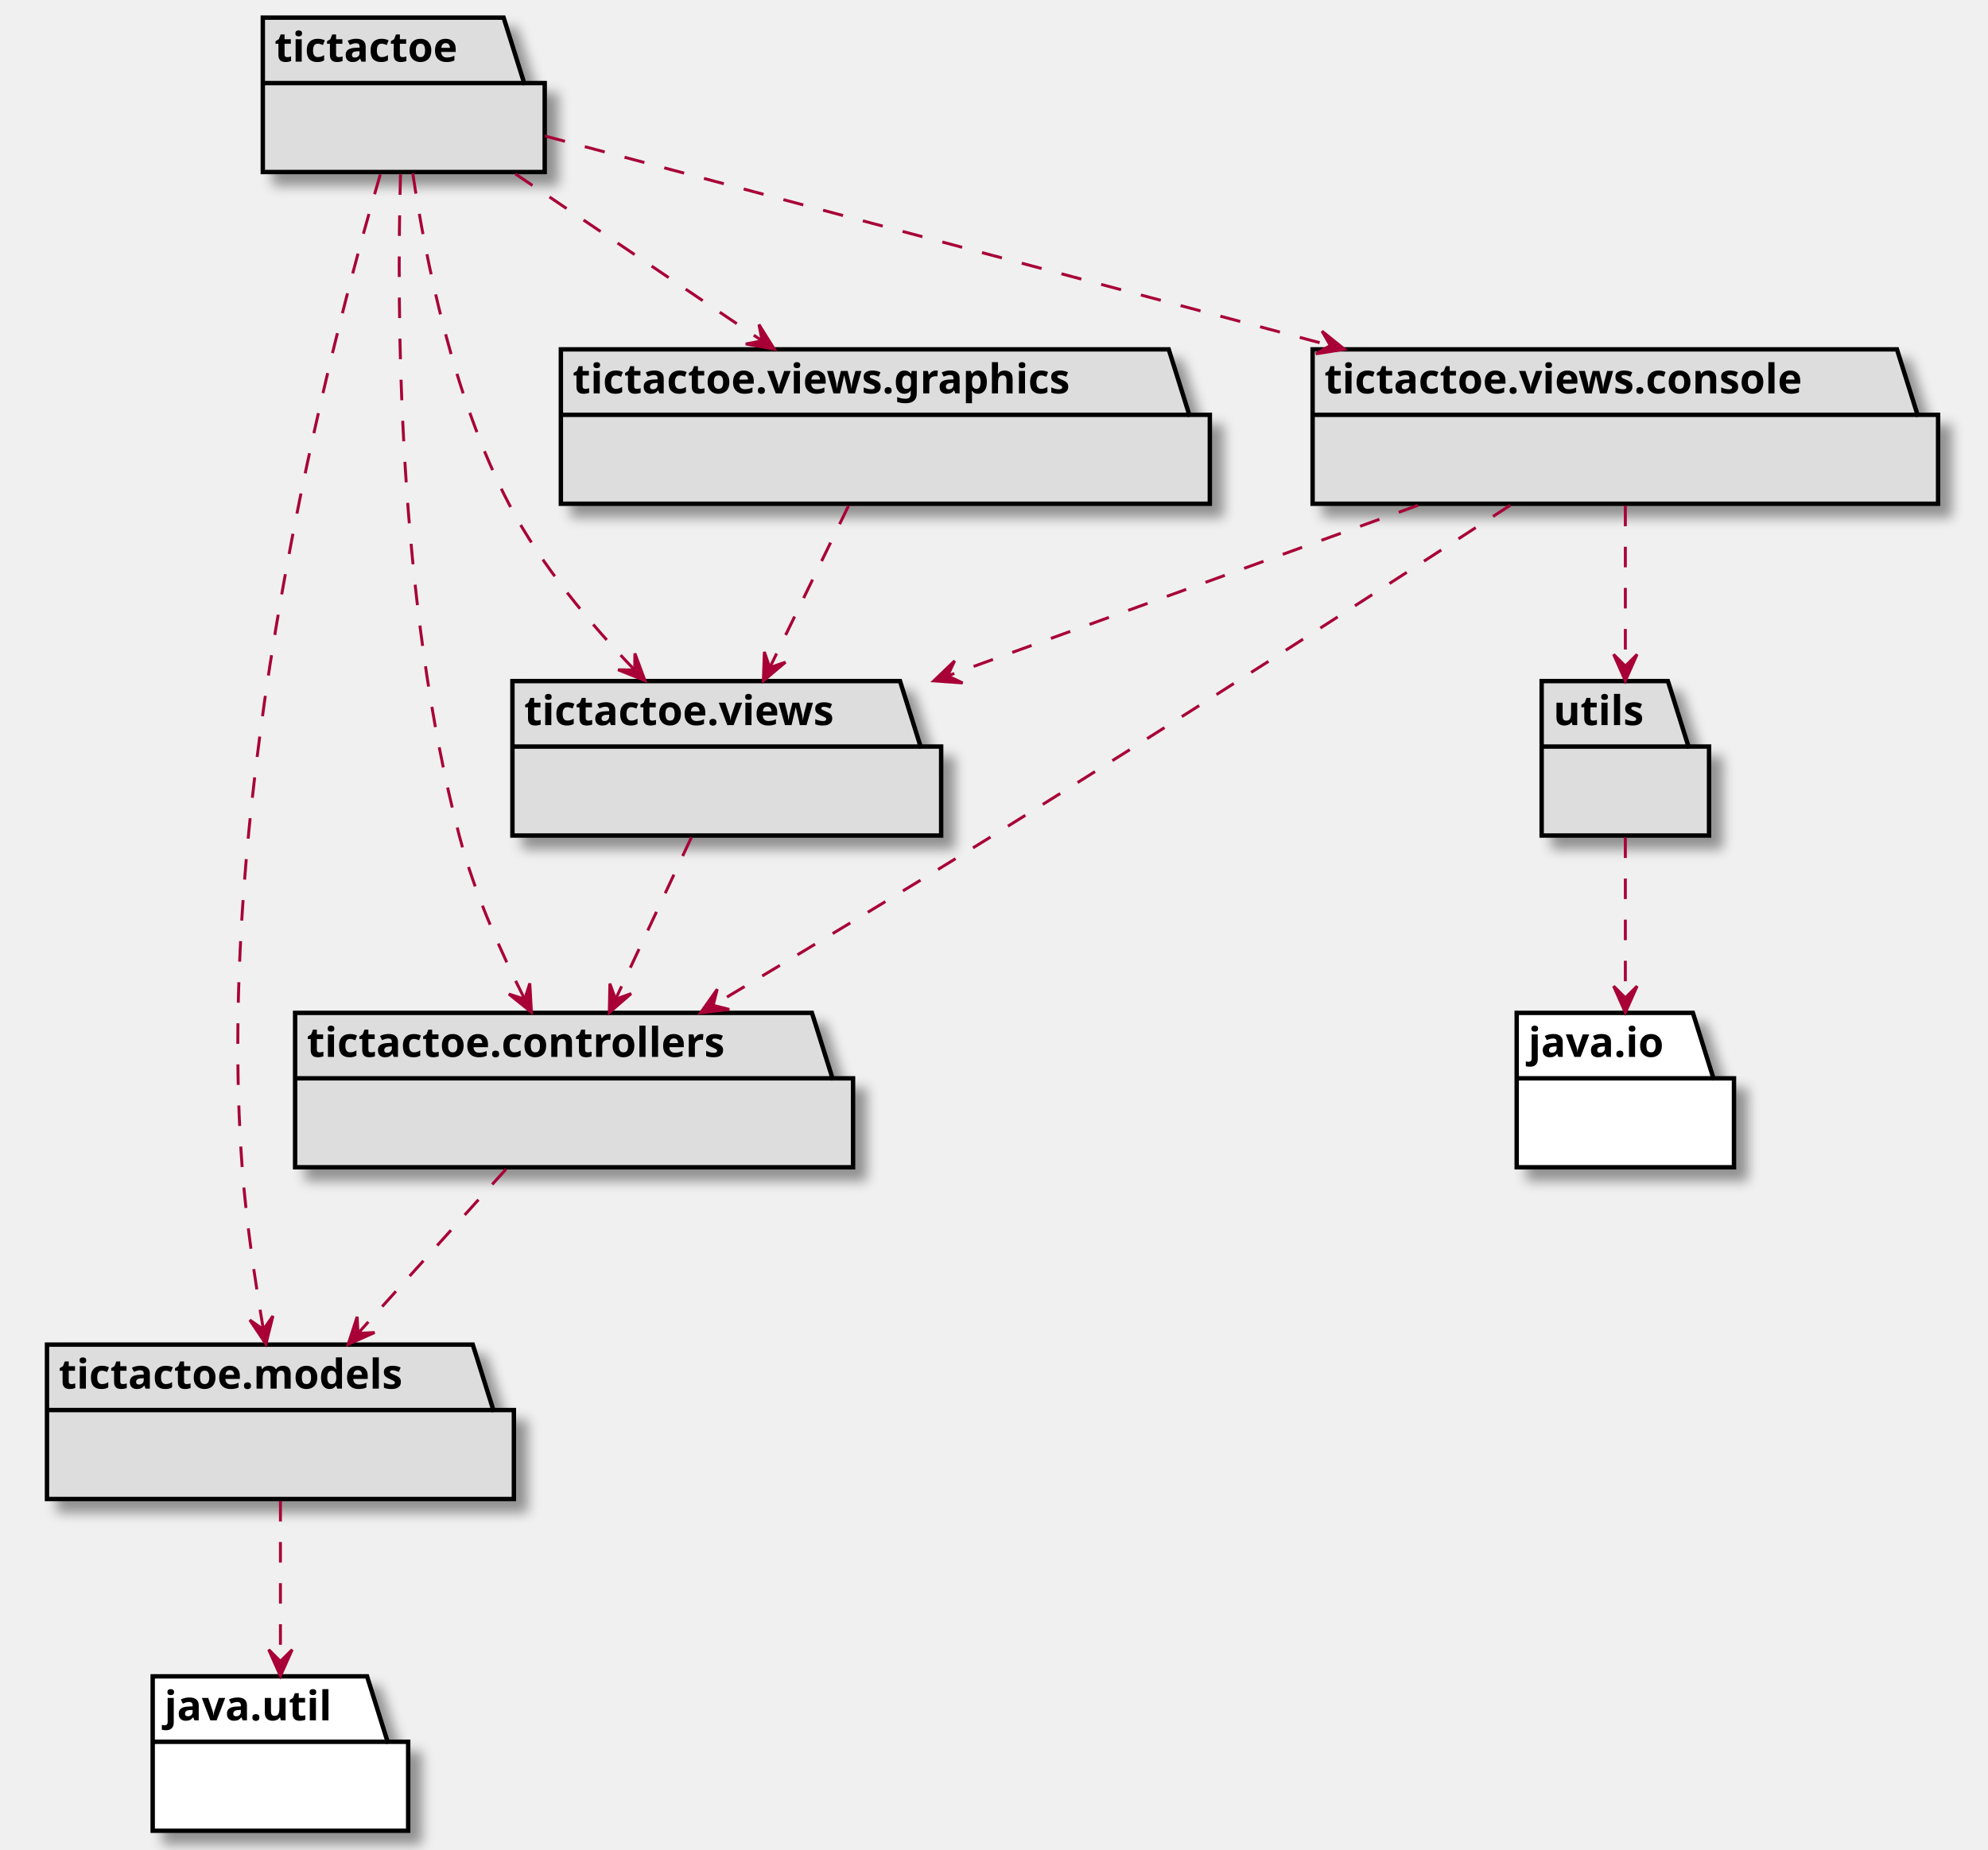
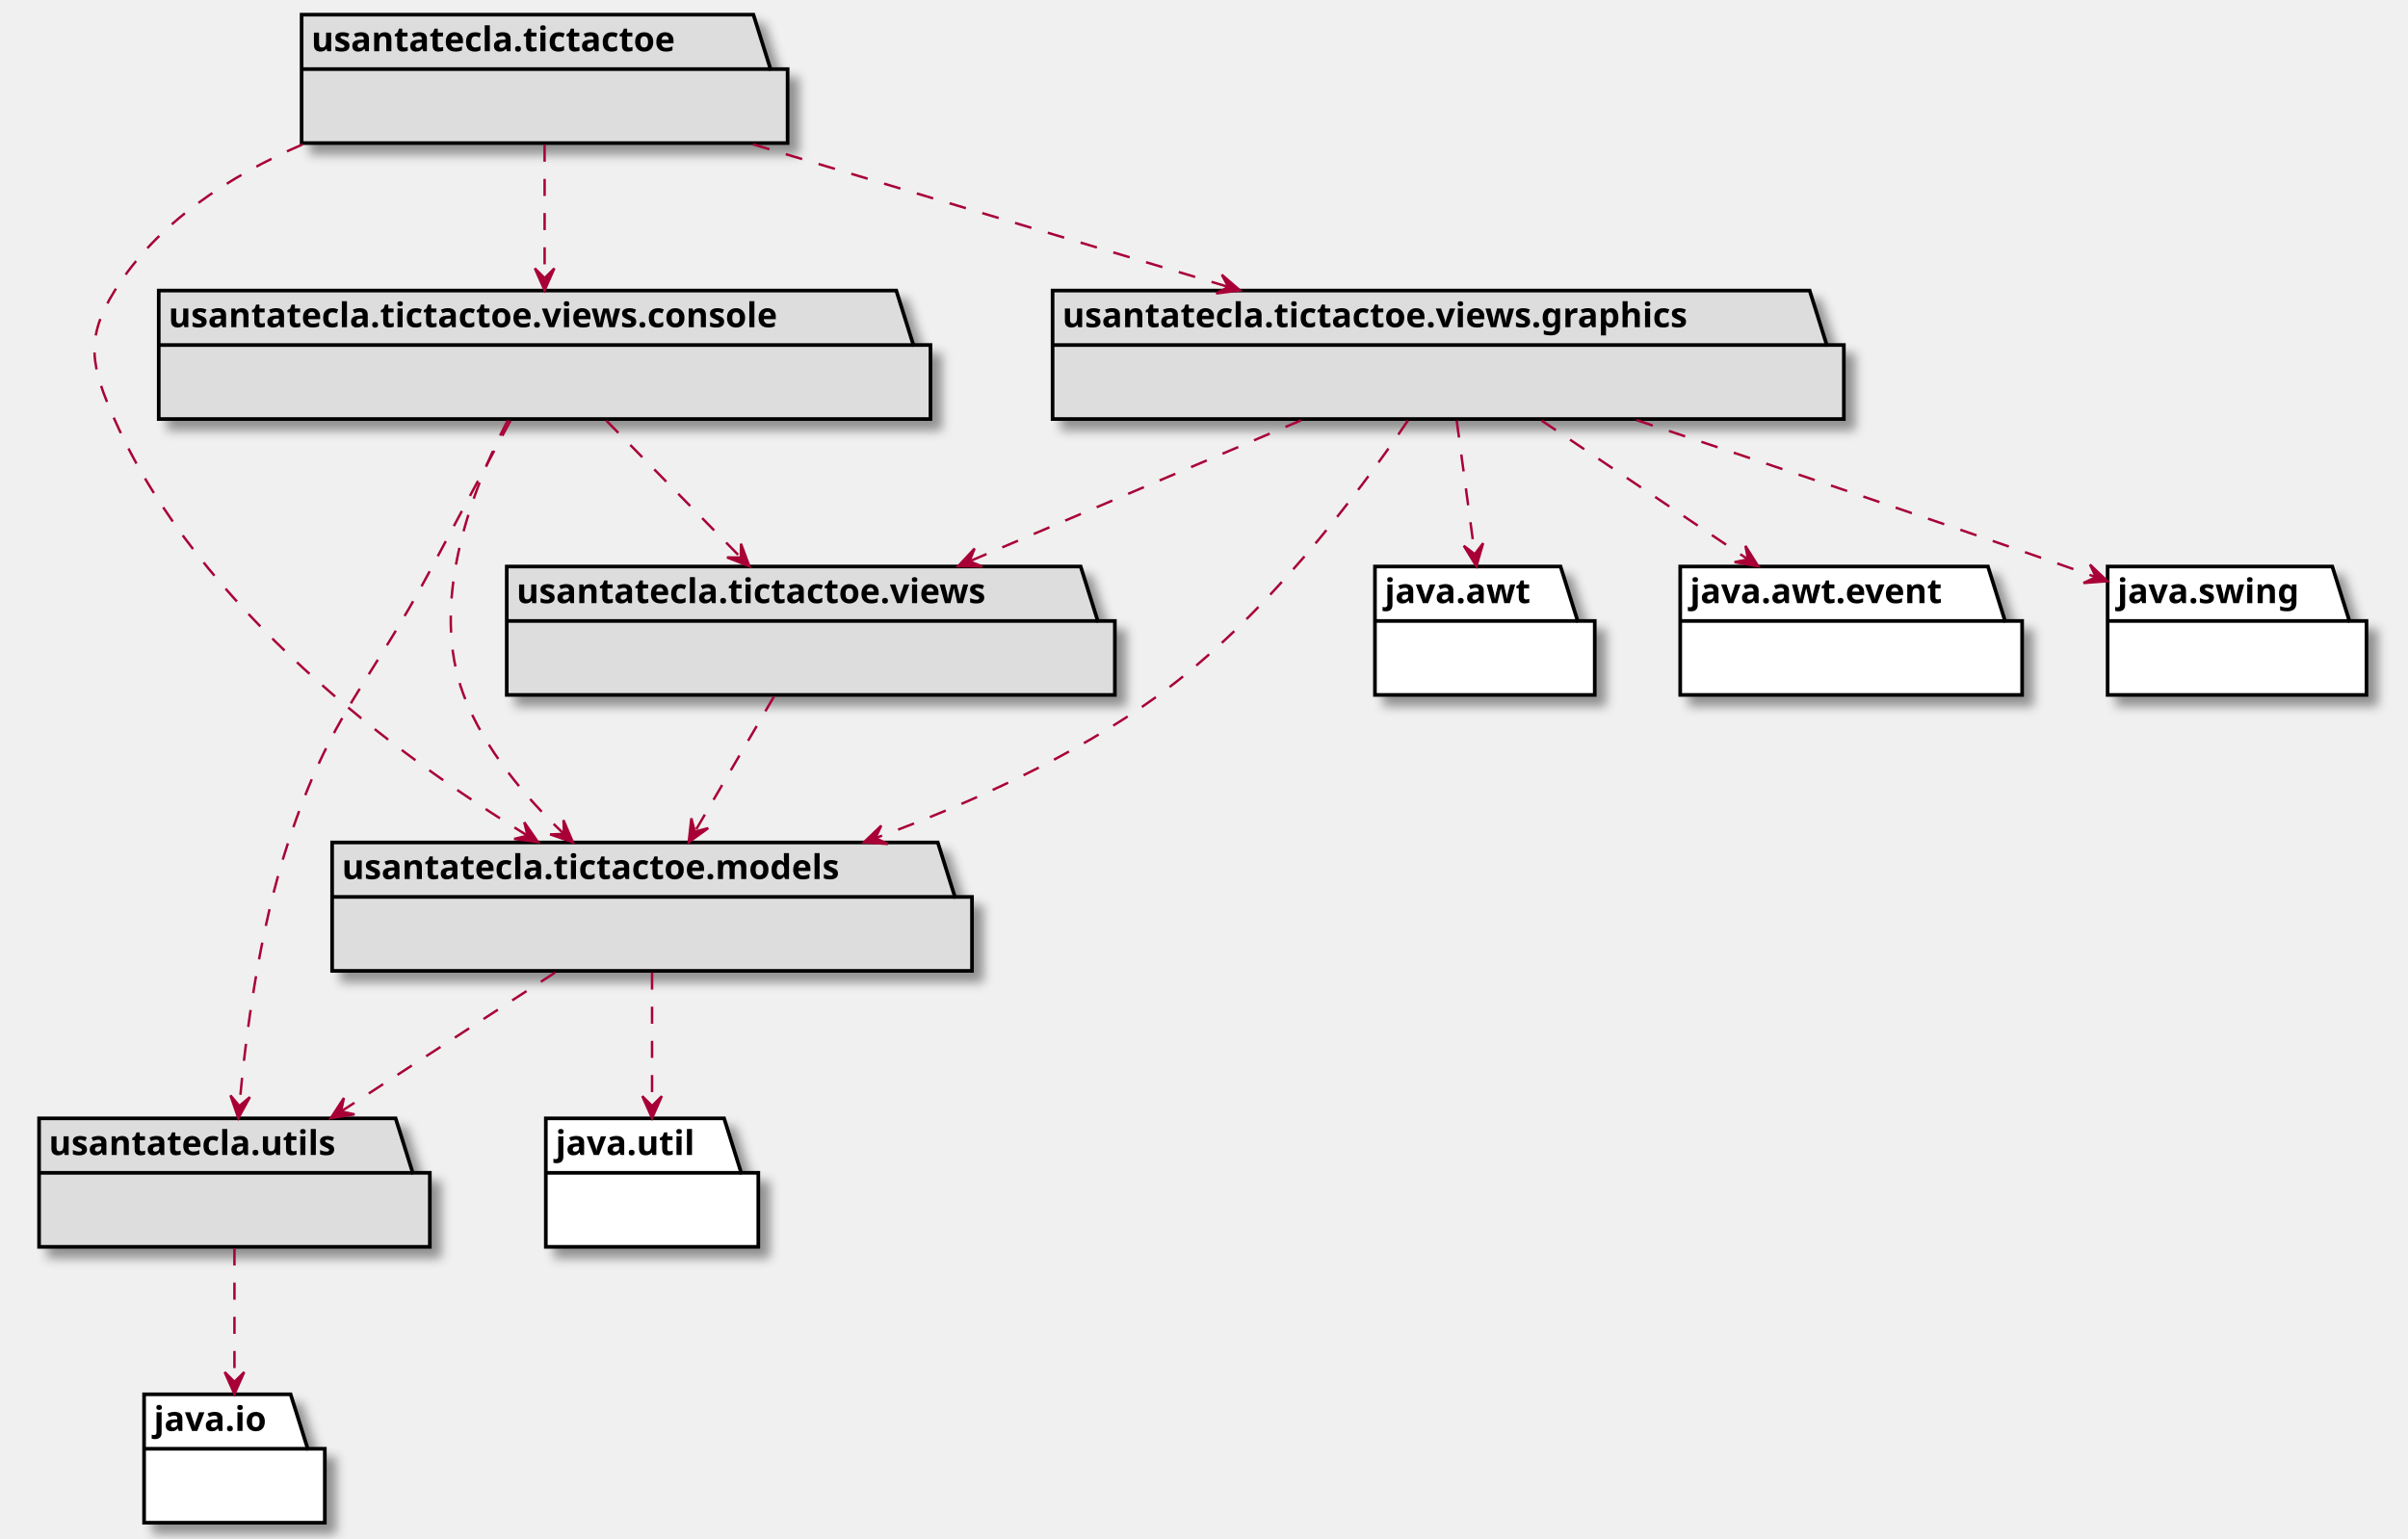
- <svg xmlns="http://www.w3.org/2000/svg" contentScriptType="application/ecmascript" contentStyleType="text/css" height="630px" preserveAspectRatio="none" style="width:677px;height:630px;" version="1.1" viewBox="0 0 677 630" width="677px" zoomAndPan="magnify">
+ <svg xmlns="http://www.w3.org/2000/svg" contentScriptType="application/ecmascript" contentStyleType="text/css" height="630px" preserveAspectRatio="none" style="width:986px;height:630px;" version="1.1" viewBox="0 0 986 630" width="986px" zoomAndPan="magnify">
  <defs>
-     <filter height="300%" id="fhds2pb3cappn" width="300%" x="-1" y="-1">
+     <filter height="300%" id="f8ho4uiquavj8" width="300%" x="-1" y="-1">
      <feGaussianBlur result="blurOut" stdDeviation="2.0" />
      <feColorMatrix in="blurOut" result="blurOut2" type="matrix" values="0 0 0 0 0 0 0 0 0 0 0 0 0 0 0 0 0 0 .4 0" />
      <feOffset dx="4.0" dy="4.0" in="blurOut2" result="blurOut3" />
      <feBlend in="SourceGraphic" in2="blurOut3" mode="normal" />
    </filter>
  </defs>
  <g>
-     <polygon fill="#DDDDDD" filter="url(#fhds2pb3cappn)" points="89.5,6,171.5,6,178.5,28.297,185.5,28.297,185.5,58.594,89.5,58.594,89.5,6" style="stroke:#000000;stroke-width:1.5;" />
-     <line style="stroke:#000000;stroke-width:1.5;" x1="89.5" x2="178.5" y1="28.297" y2="28.297" />
-     <text fill="#000000" font-family="sans-serif" font-size="14" font-weight="bold" lengthAdjust="spacingAndGlyphs" textLength="76" x="93.5" y="20.995">tictactoe</text>
-     <polygon fill="#DDDDDD" filter="url(#fhds2pb3cappn)" points="174.5,232,306.5,232,313.5,254.297,320.5,254.297,320.5,284.594,174.5,284.594,174.5,232" style="stroke:#000000;stroke-width:1.5;" />
-     <line style="stroke:#000000;stroke-width:1.5;" x1="174.5" x2="313.5" y1="254.297" y2="254.297" />
-     <text fill="#000000" font-family="sans-serif" font-size="14" font-weight="bold" lengthAdjust="spacingAndGlyphs" textLength="126" x="178.5" y="246.995">tictactoe.views</text>
-     <polygon fill="#DDDDDD" filter="url(#fhds2pb3cappn)" points="100.5,345,276.5,345,283.5,367.297,290.5,367.297,290.5,397.594,100.5,397.594,100.5,345" style="stroke:#000000;stroke-width:1.5;" />
-     <line style="stroke:#000000;stroke-width:1.5;" x1="100.5" x2="283.5" y1="367.297" y2="367.297" />
-     <text fill="#000000" font-family="sans-serif" font-size="14" font-weight="bold" lengthAdjust="spacingAndGlyphs" textLength="170" x="104.5" y="359.995">tictactoe.controllers</text>
-     <polygon fill="#DDDDDD" filter="url(#fhds2pb3cappn)" points="16,458,161,458,168,480.297,175,480.297,175,510.594,16,510.594,16,458" style="stroke:#000000;stroke-width:1.5;" />
-     <line style="stroke:#000000;stroke-width:1.5;" x1="16" x2="168" y1="480.297" y2="480.297" />
-     <text fill="#000000" font-family="sans-serif" font-size="14" font-weight="bold" lengthAdjust="spacingAndGlyphs" textLength="139" x="20" y="472.995">tictactoe.models</text>
-     <polygon fill="#FFFFFF" filter="url(#fhds2pb3cappn)" points="52,571,125,571,132,593.297,139,593.297,139,623.594,52,623.594,52,571" style="stroke:#000000;stroke-width:1.5;" />
-     <line style="stroke:#000000;stroke-width:1.5;" x1="52" x2="132" y1="593.297" y2="593.297" />
-     <text fill="#000000" font-family="sans-serif" font-size="14" font-weight="bold" lengthAdjust="spacingAndGlyphs" textLength="67" x="56" y="585.995">java.util</text>
-     <polygon fill="#DDDDDD" filter="url(#fhds2pb3cappn)" points="525,232,568,232,575,254.297,582,254.297,582,284.594,525,284.594,525,232" style="stroke:#000000;stroke-width:1.5;" />
-     <line style="stroke:#000000;stroke-width:1.5;" x1="525" x2="575" y1="254.297" y2="254.297" />
-     <text fill="#000000" font-family="sans-serif" font-size="14" font-weight="bold" lengthAdjust="spacingAndGlyphs" textLength="37" x="529" y="246.995">utils</text>
-     <polygon fill="#FFFFFF" filter="url(#fhds2pb3cappn)" points="516.5,345,576.5,345,583.5,367.297,590.5,367.297,590.5,397.594,516.5,397.594,516.5,345" style="stroke:#000000;stroke-width:1.5;" />
-     <line style="stroke:#000000;stroke-width:1.5;" x1="516.5" x2="583.5" y1="367.297" y2="367.297" />
-     <text fill="#000000" font-family="sans-serif" font-size="14" font-weight="bold" lengthAdjust="spacingAndGlyphs" textLength="54" x="520.5" y="359.995">java.io</text>
-     <polygon fill="#DDDDDD" filter="url(#fhds2pb3cappn)" points="447,119,646,119,653,141.297,660,141.297,660,171.594,447,171.594,447,119" style="stroke:#000000;stroke-width:1.5;" />
-     <line style="stroke:#000000;stroke-width:1.5;" x1="447" x2="653" y1="141.297" y2="141.297" />
-     <text fill="#000000" font-family="sans-serif" font-size="14" font-weight="bold" lengthAdjust="spacingAndGlyphs" textLength="193" x="451" y="133.995">tictactoe.views.console</text>
-     <polygon fill="#DDDDDD" filter="url(#fhds2pb3cappn)" points="191,119,398,119,405,141.297,412,141.297,412,171.594,191,171.594,191,119" style="stroke:#000000;stroke-width:1.5;" />
-     <line style="stroke:#000000;stroke-width:1.5;" x1="191" x2="405" y1="141.297" y2="141.297" />
-     <text fill="#000000" font-family="sans-serif" font-size="14" font-weight="bold" lengthAdjust="spacingAndGlyphs" textLength="201" x="195" y="133.995">tictactoe.views.graphics</text>
-     <path codeLine="2" d="M175.537,59.245 C200.583,76.196 233.397,98.406 259.254,115.907 " fill="none" id="tictactoe-to-tictactoe.views.graphics" style="stroke:#A80036;stroke-width:1.0;stroke-dasharray:7.0,7.0;" />
-     <polygon fill="#A80036" points="263.669,118.895,258.455,110.539,259.527,116.094,253.973,117.166,263.669,118.895" style="stroke:#A80036;stroke-width:1.0;" />
-     <path codeLine="3" d="M129.502,59.426 C112.044,118.935 72.828,270.05 82.5,398 C83.873,416.159 86.863,436.303 89.629,452.476 " fill="none" id="tictactoe-to-tictactoe.models" style="stroke:#A80036;stroke-width:1.0;stroke-dasharray:7.0,7.0;" />
-     <polygon fill="#A80036" points="90.557,457.799,92.952,448.246,89.698,452.873,85.071,449.62,90.557,457.799" style="stroke:#A80036;stroke-width:1.0;" />
-     <path codeLine="4" d="M185.627,46.342 C250.633,63.687 368.101,95.031 452.835,117.64 " fill="none" id="tictactoe-to-tictactoe.views.console" style="stroke:#A80036;stroke-width:1.0;stroke-dasharray:7.0,7.0;" />
-     <polygon fill="#A80036" points="457.859,118.98,450.196,112.793,453.028,117.69,448.132,120.522,457.859,118.98" style="stroke:#A80036;stroke-width:1.0;" />
-     <path codeLine="5" d="M136.393,59.354 C135.085,105.51 135.32,204.771 156.5,285 C161.519,304.013 170.458,324.076 178.512,339.985 " fill="none" id="tictactoe-to-tictactoe.controllers" style="stroke:#A80036;stroke-width:1.0;stroke-dasharray:7.0,7.0;" />
-     <polygon fill="#A80036" points="180.978,344.783,180.421,334.95,178.692,340.336,173.306,338.607,180.978,344.783" style="stroke:#A80036;stroke-width:1.0;" />
-     <path d="M140.568,59.022 C144.816,87.81 154.257,135.383 173.5,172 C184.361,192.666 201.1,212.582 215.912,227.986 " fill="none" id="tictactoe-to-tictactoe.views" style="stroke:#A80036;stroke-width:1.0;stroke-dasharray:7.0,7.0;" />
-     <polygon fill="#A80036" points="219.632,231.802,216.214,222.565,216.142,228.222,210.485,228.15,219.632,231.802" style="stroke:#A80036;stroke-width:1.0;" />
-     <path codeLine="9" d="M172.307,398.245 C157.287,414.916 137.686,436.673 122.045,454.035 " fill="none" id="tictactoe.controllers-to-tictactoe.models" style="stroke:#A80036;stroke-width:1.0;stroke-dasharray:7.0,7.0;" />
-     <polygon fill="#A80036" points="118.568,457.895,127.564,453.885,121.914,454.18,121.62,448.531,118.568,457.895" style="stroke:#A80036;stroke-width:1.0;" />
-     <path d="M95.5,511.245 C95.5,527.496 95.5,548.58 95.5,565.714 " fill="none" id="tictactoe.models-to-java.util" style="stroke:#A80036;stroke-width:1.0;stroke-dasharray:7.0,7.0;" />
-     <polygon fill="#A80036" points="95.5,570.895,99.5,561.895,95.5,565.895,91.5,561.895,95.5,570.895" style="stroke:#A80036;stroke-width:1.0;" />
-     <path d="M553.5,285.245 C553.5,301.496 553.5,322.579 553.5,339.714 " fill="none" id="utils-to-java.io" style="stroke:#A80036;stroke-width:1.0;stroke-dasharray:7.0,7.0;" />
-     <polygon fill="#A80036" points="553.5,344.895,557.5,335.895,553.5,339.895,549.5,335.895,553.5,344.895" style="stroke:#A80036;stroke-width:1.0;" />
-     <path d="M235.439,285.245 C227.761,301.636 217.779,322.943 209.715,340.156 " fill="none" id="tictactoe.views-to-tictactoe.controllers" style="stroke:#A80036;stroke-width:1.0;stroke-dasharray:7.0,7.0;" />
-     <polygon fill="#A80036" points="207.495,344.895,214.936,338.443,209.617,340.367,207.692,335.048,207.495,344.895" style="stroke:#A80036;stroke-width:1.0;" />
-     <path d="M482.913,172.105 C435.048,189.468 371.845,212.395 322.979,230.12 " fill="none" id="tictactoe.views.console-to-tictactoe.views" style="stroke:#A80036;stroke-width:1.0;stroke-dasharray:7.0,7.0;" />
-     <polygon fill="#A80036" points="317.996,231.928,327.82,232.62,322.697,230.224,325.093,225.1,317.996,231.928" style="stroke:#A80036;stroke-width:1.0;" />
-     <path d="M514.296,172.108 C471.179,200.162 399.739,246.319 337.5,285 C306.18,304.465 270.635,325.866 242.943,342.388 " fill="none" id="tictactoe.views.console-to-tictactoe.controllers" style="stroke:#A80036;stroke-width:1.0;stroke-dasharray:7.0,7.0;" />
-     <polygon fill="#A80036" points="238.568,344.997,248.347,343.824,242.863,342.437,244.25,336.953,238.568,344.997" style="stroke:#A80036;stroke-width:1.0;" />
-     <path d="M553.5,172.245 C553.5,188.496 553.5,209.579 553.5,226.714 " fill="none" id="tictactoe.views.console-to-utils" style="stroke:#A80036;stroke-width:1.0;stroke-dasharray:7.0,7.0;" />
-     <polygon fill="#A80036" points="553.5,231.895,557.5,222.895,553.5,226.895,549.5,222.895,553.5,231.895" style="stroke:#A80036;stroke-width:1.0;" />
-     <path d="M288.976,172.245 C281.001,188.636 270.636,209.943 262.262,227.156 " fill="none" id="tictactoe.views.graphics-to-tictactoe.views" style="stroke:#A80036;stroke-width:1.0;stroke-dasharray:7.0,7.0;" />
-     <polygon fill="#A80036" points="259.956,231.895,267.489,225.551,262.143,227.399,260.295,222.052,259.956,231.895" style="stroke:#A80036;stroke-width:1.0;" />
+     <polygon fill="#DDDDDD" filter="url(#f8ho4uiquavj8)" points="123.5,6,308.5,6,315.5,28.297,322.5,28.297,322.5,58.594,123.5,58.594,123.5,6" style="stroke: #000000; stroke-width: 1.5;" />
+     <line style="stroke: #000000; stroke-width: 1.5;" x1="123.5" x2="315.5" y1="28.297" y2="28.297" />
+     <text fill="#000000" font-family="sans-serif" font-size="14" font-weight="bold" lengthAdjust="spacingAndGlyphs" textLength="179" x="127.5" y="20.995">usantatecla.tictactoe</text>
+     <polygon fill="#DDDDDD" filter="url(#f8ho4uiquavj8)" points="136,345,384,345,391,367.297,398,367.297,398,397.594,136,397.594,136,345" style="stroke: #000000; stroke-width: 1.5;" />
+     <line style="stroke: #000000; stroke-width: 1.5;" x1="136" x2="391" y1="367.297" y2="367.297" />
+     <text fill="#000000" font-family="sans-serif" font-size="14" font-weight="bold" lengthAdjust="spacingAndGlyphs" textLength="242" x="140" y="359.995">usantatecla.tictactoe.models</text>
+     <polygon fill="#DDDDDD" filter="url(#f8ho4uiquavj8)" points="207.5,232,442.5,232,449.5,254.297,456.5,254.297,456.5,284.594,207.5,284.594,207.5,232" style="stroke: #000000; stroke-width: 1.5;" />
+     <line style="stroke: #000000; stroke-width: 1.5;" x1="207.5" x2="449.5" y1="254.297" y2="254.297" />
+     <text fill="#000000" font-family="sans-serif" font-size="14" font-weight="bold" lengthAdjust="spacingAndGlyphs" textLength="229" x="211.5" y="246.995">usantatecla.tictactoe.views</text>
+     <polygon fill="#DDDDDD" filter="url(#f8ho4uiquavj8)" points="65,119,367,119,374,141.297,381,141.297,381,171.594,65,171.594,65,119" style="stroke: #000000; stroke-width: 1.5;" />
+     <line style="stroke: #000000; stroke-width: 1.5;" x1="65" x2="374" y1="141.297" y2="141.297" />
+     <text fill="#000000" font-family="sans-serif" font-size="14" font-weight="bold" lengthAdjust="spacingAndGlyphs" textLength="296" x="69" y="133.995">usantatecla.tictactoe.views.console</text>
+     <polygon fill="#DDDDDD" filter="url(#f8ho4uiquavj8)" points="431,119,741,119,748,141.297,755,141.297,755,171.594,431,171.594,431,119" style="stroke: #000000; stroke-width: 1.5;" />
+     <line style="stroke: #000000; stroke-width: 1.5;" x1="431" x2="748" y1="141.297" y2="141.297" />
+     <text fill="#000000" font-family="sans-serif" font-size="14" font-weight="bold" lengthAdjust="spacingAndGlyphs" textLength="304" x="435" y="133.995">usantatecla.tictactoe.views.graphics</text>
+     <polygon fill="#DDDDDD" filter="url(#f8ho4uiquavj8)" points="16,458,162,458,169,480.297,176,480.297,176,510.594,16,510.594,16,458" style="stroke: #000000; stroke-width: 1.5;" />
+     <line style="stroke: #000000; stroke-width: 1.5;" x1="16" x2="169" y1="480.297" y2="480.297" />
+     <text fill="#000000" font-family="sans-serif" font-size="14" font-weight="bold" lengthAdjust="spacingAndGlyphs" textLength="140" x="20" y="472.995">usantatecla.utils</text>
+     <polygon fill="#FFFFFF" filter="url(#f8ho4uiquavj8)" points="223.5,458,296.5,458,303.5,480.297,310.5,480.297,310.5,510.594,223.5,510.594,223.5,458" style="stroke: #000000; stroke-width: 1.5;" />
+     <line style="stroke: #000000; stroke-width: 1.5;" x1="223.5" x2="303.5" y1="480.297" y2="480.297" />
+     <text fill="#000000" font-family="sans-serif" font-size="14" font-weight="bold" lengthAdjust="spacingAndGlyphs" textLength="67" x="227.5" y="472.995">java.util</text>
+     <polygon fill="#FFFFFF" filter="url(#f8ho4uiquavj8)" points="563,232,639,232,646,254.297,653,254.297,653,284.594,563,284.594,563,232" style="stroke: #000000; stroke-width: 1.5;" />
+     <line style="stroke: #000000; stroke-width: 1.5;" x1="563" x2="646" y1="254.297" y2="254.297" />
+     <text fill="#000000" font-family="sans-serif" font-size="14" font-weight="bold" lengthAdjust="spacingAndGlyphs" textLength="70" x="567" y="246.995">java.awt</text>
+     <polygon fill="#FFFFFF" filter="url(#f8ho4uiquavj8)" points="688,232,814,232,821,254.297,828,254.297,828,284.594,688,284.594,688,232" style="stroke: #000000; stroke-width: 1.5;" />
+     <line style="stroke: #000000; stroke-width: 1.5;" x1="688" x2="821" y1="254.297" y2="254.297" />
+     <text fill="#000000" font-family="sans-serif" font-size="14" font-weight="bold" lengthAdjust="spacingAndGlyphs" textLength="120" x="692" y="246.995">java.awt.event</text>
+     <polygon fill="#FFFFFF" filter="url(#f8ho4uiquavj8)" points="863,232,955,232,962,254.297,969,254.297,969,284.594,863,284.594,863,232" style="stroke: #000000; stroke-width: 1.5;" />
+     <line style="stroke: #000000; stroke-width: 1.5;" x1="863" x2="962" y1="254.297" y2="254.297" />
+     <text fill="#000000" font-family="sans-serif" font-size="14" font-weight="bold" lengthAdjust="spacingAndGlyphs" textLength="86" x="867" y="246.995">java.swing</text>
+     <polygon fill="#FFFFFF" filter="url(#f8ho4uiquavj8)" points="59,571,119,571,126,593.297,133,593.297,133,623.594,59,623.594,59,571" style="stroke: #000000; stroke-width: 1.5;" />
+     <line style="stroke: #000000; stroke-width: 1.5;" x1="59" x2="126" y1="593.297" y2="593.297" />
+     <text fill="#000000" font-family="sans-serif" font-size="14" font-weight="bold" lengthAdjust="spacingAndGlyphs" textLength="54" x="63" y="585.995">java.io</text>
+     <path d="M123.889,59.153 C93.986,72.03 64.483,91.07 47,119 C34.502,138.966 37.43,150.476 47,172 C81.355,249.269 162.297,309.15 215.833,342.114 " fill="none" id="usantatecla.tictactoe-to-usantatecla.tictactoe.models" style="stroke: #A80036; stroke-width: 1.0; stroke-dasharray: 7.0,7.0;" />
+     <polygon fill="#A80036" points="220.282,344.831,214.682,336.729,216.014,342.227,210.516,343.558,220.282,344.831" style="stroke: #A80036; stroke-width: 1.0;" />
+     <path d="M223,59.245 C223,75.496 223,96.579 223,113.714 " fill="none" id="usantatecla.tictactoe-to-usantatecla.tictactoe.views.console" style="stroke: #A80036; stroke-width: 1.0; stroke-dasharray: 7.0,7.0;" />
+     <polygon fill="#A80036" points="223,118.895,227,109.895,223,113.895,219,109.895,223,118.895" style="stroke: #A80036; stroke-width: 1.0;" />
+     <path d="M308.35,59.105 C366.577,76.573 443.576,99.673 502.807,117.442 " fill="none" id="usantatecla.tictactoe-to-usantatecla.tictactoe.views.graphics" style="stroke: #A80036; stroke-width: 1.0; stroke-dasharray: 7.0,7.0;" />
+     <polygon fill="#A80036" points="507.759,118.928,500.289,112.51,502.97,117.491,497.989,120.172,507.759,118.928" style="stroke: #A80036; stroke-width: 1.0;" />
+     <path d="M248.281,172.245 C264.652,188.916 286.017,210.673 303.066,228.035 " fill="none" id="usantatecla.tictactoe.views.console-to-usantatecla.tictactoe.views" style="stroke: #A80036; stroke-width: 1.0; stroke-dasharray: 7.0,7.0;" />
+     <polygon fill="#A80036" points="306.856,231.895,303.404,222.671,303.353,228.327,297.696,228.276,306.856,231.895" style="stroke: #A80036; stroke-width: 1.0;" />
+     <path d="M532.794,172.105 C492.205,189.367 438.685,212.128 397.108,229.811 " fill="none" id="usantatecla.tictactoe.views.graphics-to-usantatecla.tictactoe.views" style="stroke: #A80036; stroke-width: 1.0; stroke-dasharray: 7.0,7.0;" />
+     <polygon fill="#A80036" points="392.355,231.832,402.203,231.99,396.956,229.875,399.071,224.629,392.355,231.832" style="stroke: #A80036; stroke-width: 1.0;" />
+     <path d="M596.479,172.245 C598.675,188.496 601.524,209.579 603.84,226.714 " fill="none" id="usantatecla.tictactoe.views.graphics-to-java.awt" style="stroke: #A80036; stroke-width: 1.0; stroke-dasharray: 7.0,7.0;" />
+     <polygon fill="#A80036" points="604.54,231.895,607.3,222.441,603.871,226.94,599.372,223.511,604.54,231.895" style="stroke: #A80036; stroke-width: 1.0;" />
+     <path d="M631.269,172.245 C656.467,189.196 689.482,211.406 715.497,228.907 " fill="none" id="usantatecla.tictactoe.views.graphics-to-java.awt.event" style="stroke: #A80036; stroke-width: 1.0; stroke-dasharray: 7.0,7.0;" />
+     <polygon fill="#A80036" points="719.938,231.895,714.704,223.552,715.79,229.104,710.238,230.189,719.938,231.895" style="stroke: #A80036; stroke-width: 1.0;" />
+     <path d="M670.111,172.038 C720.312,188.792 787.161,211.344 846,232 C849.947,233.386 854.014,234.828 858.108,236.291 " fill="none" id="usantatecla.tictactoe.views.graphics-to-java.swing" style="stroke: #A80036; stroke-width: 1.0; stroke-dasharray: 7.0,7.0;" />
+     <polygon fill="#A80036" points="862.921,238.016,855.799,231.213,858.214,236.328,853.099,238.744,862.921,238.016" style="stroke: #A80036; stroke-width: 1.0;" />
+     <path d="M267,398.245 C267,414.496 267,435.579 267,452.714 " fill="none" id="usantatecla.tictactoe.models-to-java.util" style="stroke: #A80036; stroke-width: 1.0; stroke-dasharray: 7.0,7.0;" />
+     <polygon fill="#A80036" points="267,457.895,271,448.895,267,452.895,263,448.895,267,457.895" style="stroke: #A80036; stroke-width: 1.0;" />
+     <path d="M227.339,398.245 C201.117,415.266 166.727,437.59 139.715,455.124 " fill="none" id="usantatecla.tictactoe.models-to-usantatecla.utils" style="stroke: #A80036; stroke-width: 1.0; stroke-dasharray: 7.0,7.0;" />
+     <polygon fill="#A80036" points="135.446,457.895,145.173,456.35,139.64,455.173,140.817,449.64,135.446,457.895" style="stroke: #A80036; stroke-width: 1.0;" />
+     <path d="M209.027,172.272 C199.866,189.217 187.657,211.894 177,232 C150.467,282.059 135.788,291.209 118,345 C106.127,380.906 100.562,424.23 98.022,452.75 " fill="none" id="usantatecla.tictactoe.views.console-to-usantatecla.utils" style="stroke: #A80036; stroke-width: 1.0; stroke-dasharray: 7.0,7.0;" />
+     <polygon fill="#A80036" points="97.582,457.898,102.334,449.271,98.008,452.916,94.363,448.59,97.582,457.898" style="stroke: #A80036; stroke-width: 1.0;" />
+     <path d="M316.924,285.245 C307.326,301.636 294.849,322.943 284.769,340.156 " fill="none" id="usantatecla.tictactoe.views-to-usantatecla.tictactoe.models" style="stroke: #A80036; stroke-width: 1.0; stroke-dasharray: 7.0,7.0;" />
+     <polygon fill="#A80036" points="281.994,344.895,289.993,339.15,284.521,340.58,283.09,335.107,281.994,344.895" style="stroke: #A80036; stroke-width: 1.0;" />
+     <path d="M207.914,172.127 C193.316,200.395 175.382,246.925 190,285 C198.316,306.662 214.938,326.269 230.617,341.225 " fill="none" id="usantatecla.tictactoe.views.console-to-usantatecla.tictactoe.models" style="stroke: #A80036; stroke-width: 1.0; stroke-dasharray: 7.0,7.0;" />
+     <polygon fill="#A80036" points="234.577,344.926,230.733,335.858,230.924,341.512,225.271,341.703,234.577,344.926" style="stroke: #A80036; stroke-width: 1.0;" />
+     <path d="M576.517,172.194 C555.812,202.699 517.663,253.409 474,285 C439.48,309.976 396.585,329.236 358.81,343.097 " fill="none" id="usantatecla.tictactoe.views.graphics-to-usantatecla.tictactoe.models" style="stroke: #A80036; stroke-width: 1.0; stroke-dasharray: 7.0,7.0;" />
+     <polygon fill="#A80036" points="353.754,344.931,363.579,345.621,358.454,343.225,360.849,338.101,353.754,344.931" style="stroke: #A80036; stroke-width: 1.0;" />
+     <path d="M96,511.245 C96,527.496 96,548.58 96,565.714 " fill="none" id="usantatecla.utils-to-java.io" style="stroke: #A80036; stroke-width: 1.0; stroke-dasharray: 7.0,7.0;" />
+     <polygon fill="#A80036" points="96,570.895,100,561.895,96,565.895,92,561.895,96,570.895" style="stroke: #A80036; stroke-width: 1.0;" />
  </g>
</svg>
